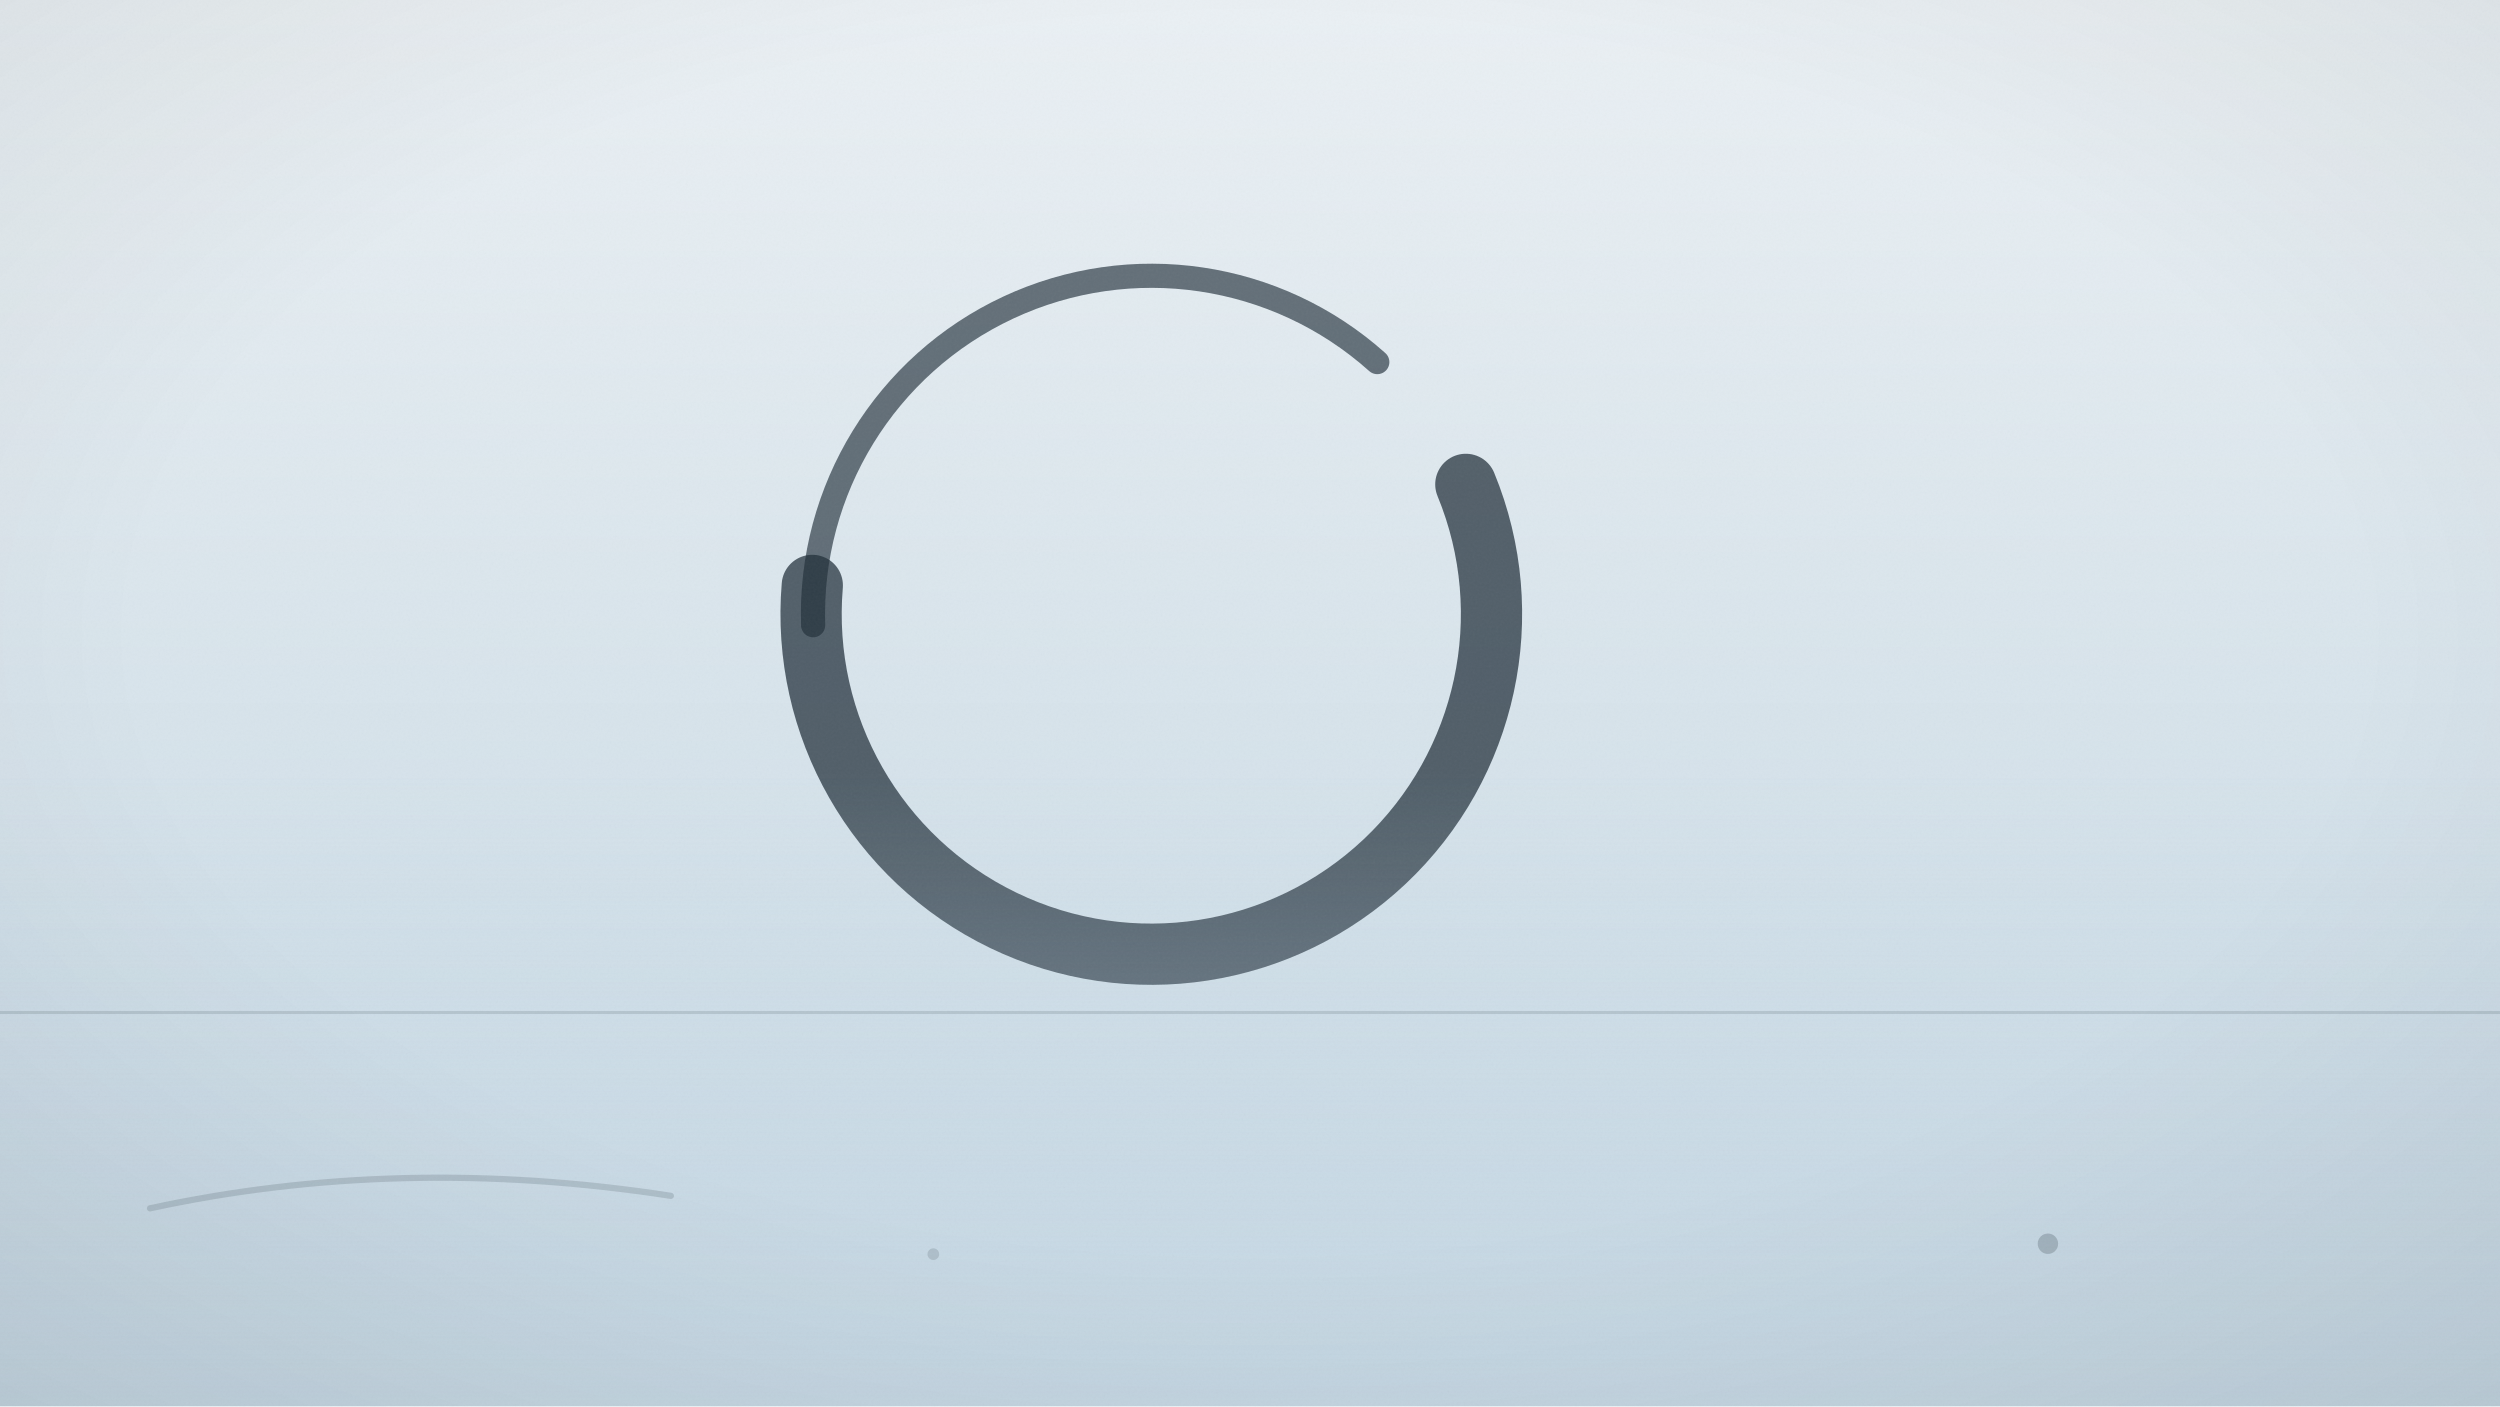
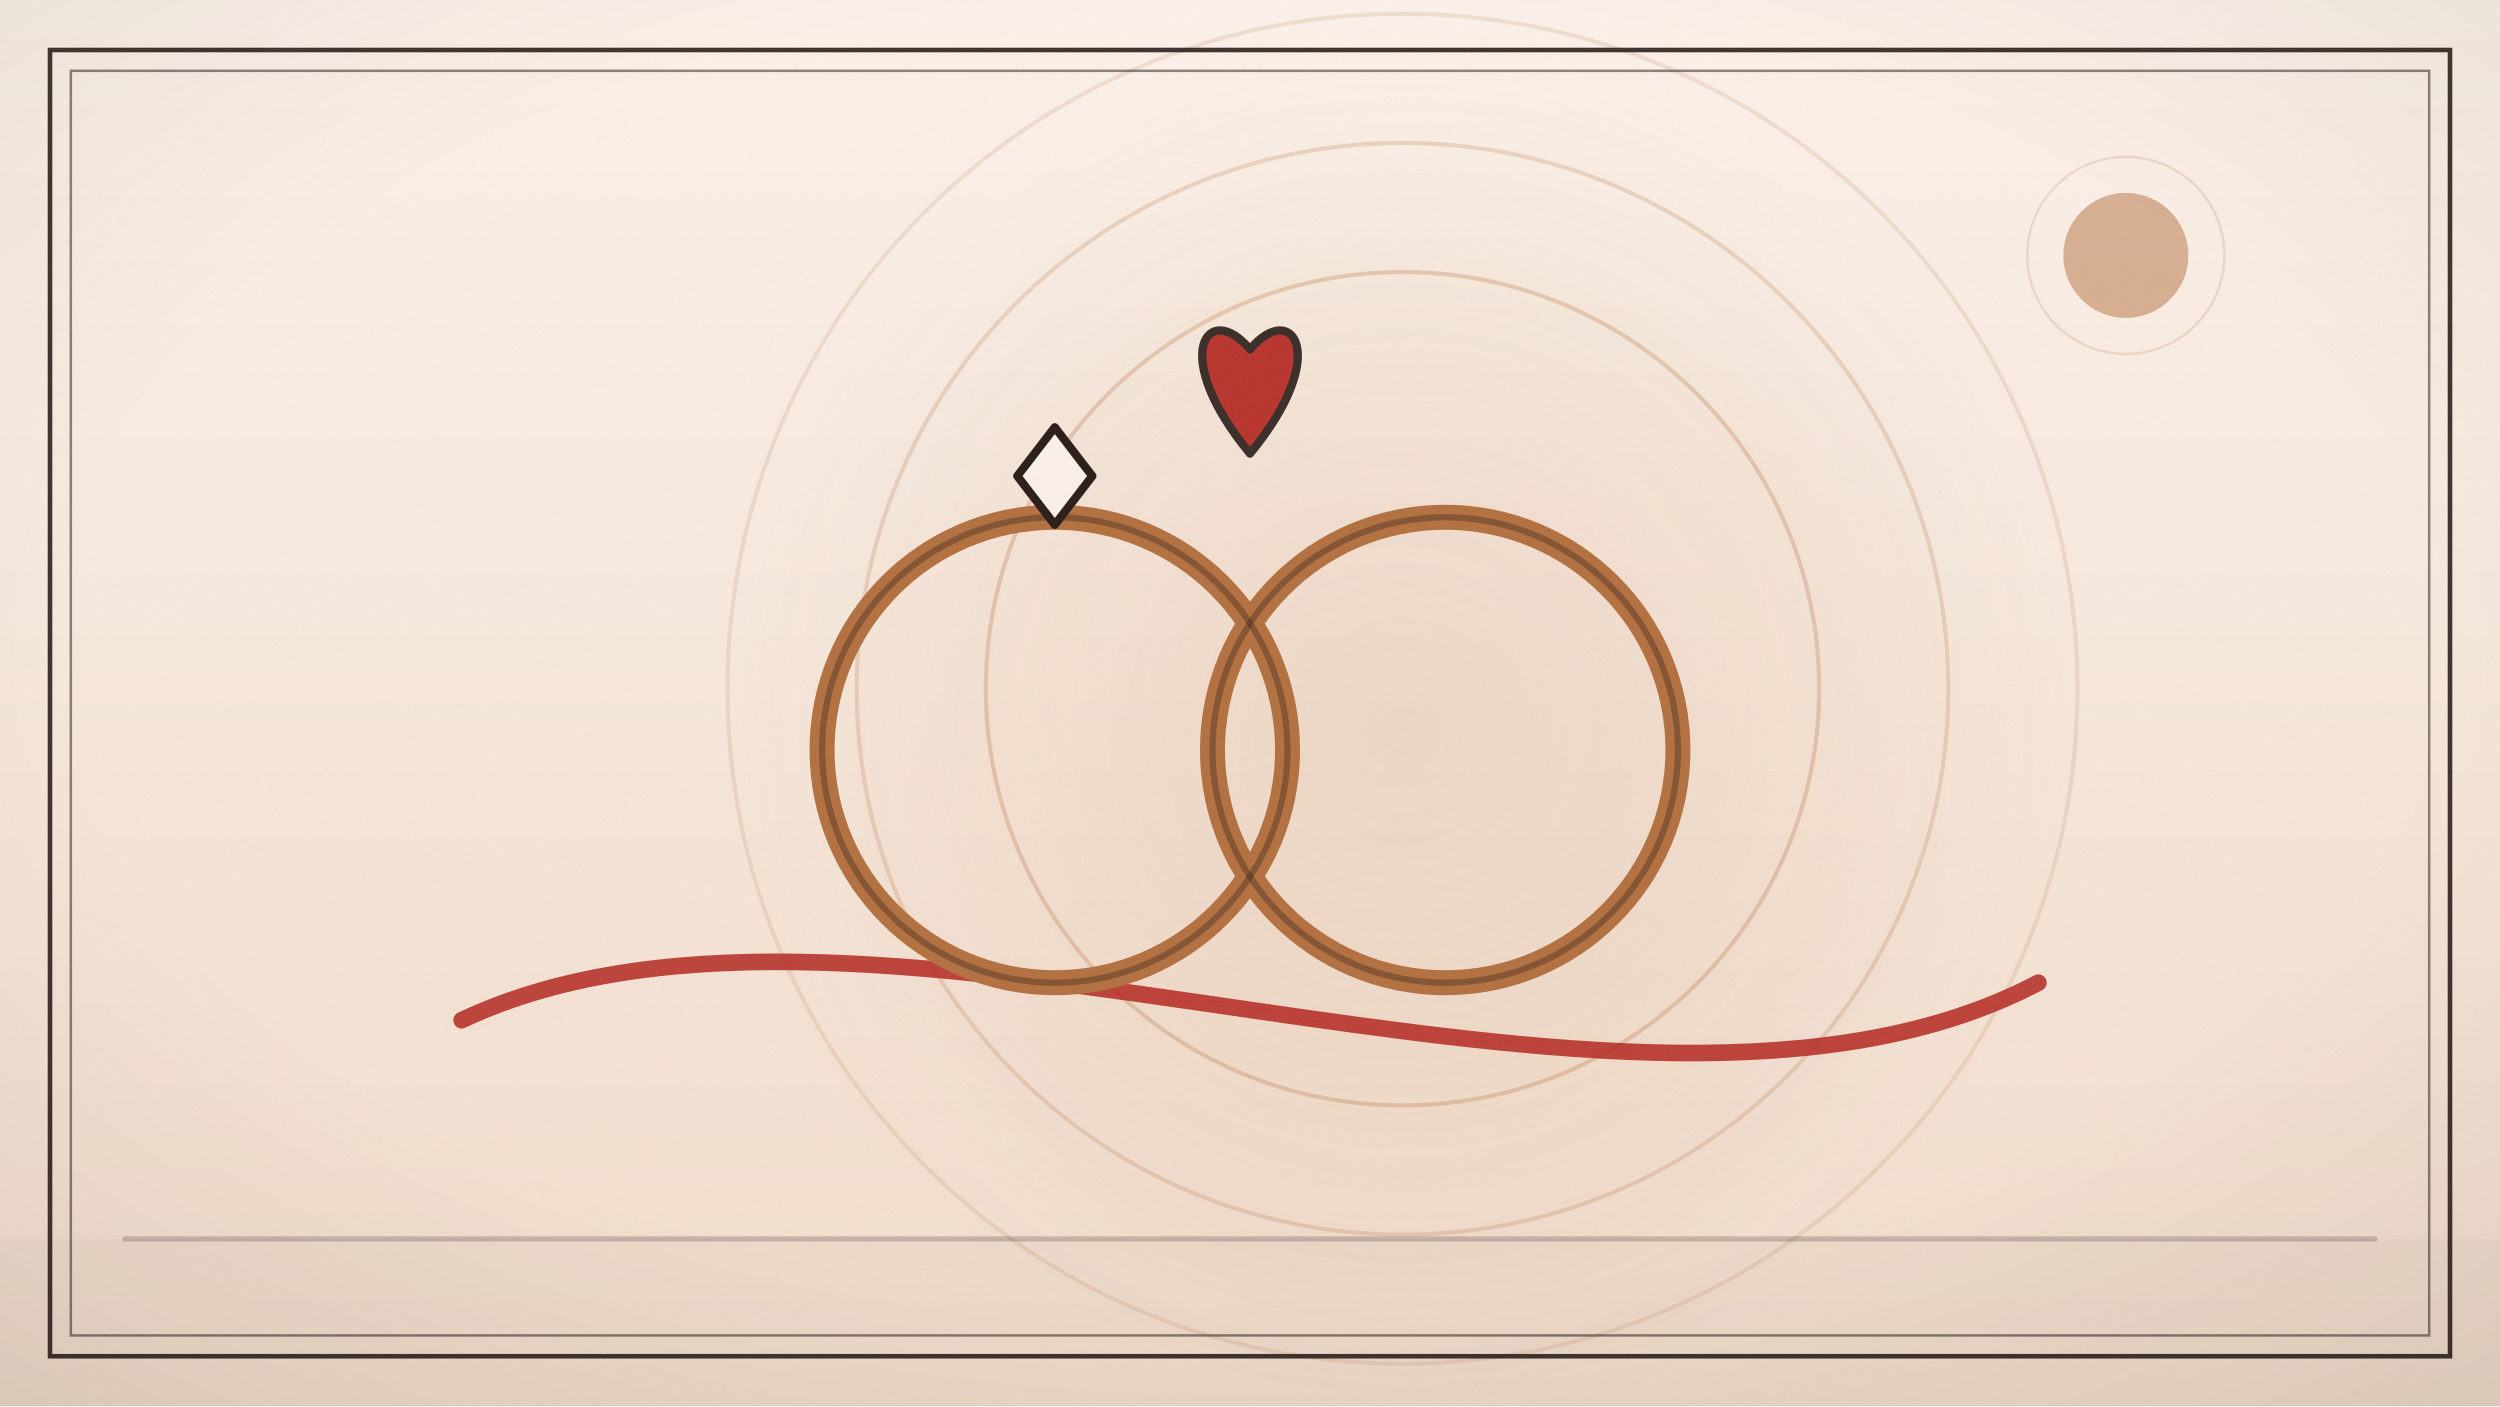
- <svg xmlns="http://www.w3.org/2000/svg" viewBox="0 0 1200 675" width="1200" height="675" role="img" aria-label="정운타임즈 동양풍 일러스트">
+ <svg xmlns="http://www.w3.org/2000/svg" viewBox="0 0 1200 675" width="1200" height="675" role="img" aria-label="정운타임즈 일러스트 · love">
  <defs>
-     <linearGradient id="sky10636" x1="0" y1="0" x2="0" y2="1">
-       <stop offset="0" stop-color="#eaf0f4" />
-       <stop offset="1" stop-color="#c5d7e3" />
+     <linearGradient id="paper10636" x1="0" y1="0" x2="0" y2="1">
+       <stop offset="0" stop-color="#fcf1e9" />
+       <stop offset="1" stop-color="#f1dccb" />
    </linearGradient>
-     <radialGradient id="disc10636" cx="0.42" cy="0.38" r="0.62">
-       <stop offset="0" stop-color="#5f8095" stop-opacity="0.98" />
-       <stop offset="0.72" stop-color="#5f8095" stop-opacity="0.86" />
-       <stop offset="1" stop-color="#5f8095" stop-opacity="0.55" />
+     <radialGradient id="wash10636" cx="0.5" cy="0.5" r="0.5">
+       <stop offset="0" stop-color="#b3703f" stop-opacity="0.16" />
+       <stop offset="0.62" stop-color="#b3703f" stop-opacity="0.07" />
+       <stop offset="1" stop-color="#b3703f" stop-opacity="0" />
    </radialGradient>
-     <linearGradient id="mist10636" x1="0" y1="0" x2="0" y2="1">
-       <stop offset="0" stop-color="#f7fbfe" stop-opacity="0" />
-       <stop offset="0.5" stop-color="#f7fbfe" stop-opacity="0.6" />
-       <stop offset="1" stop-color="#f7fbfe" stop-opacity="0" />
+     <linearGradient id="fade10636" x1="0" y1="0" x2="0" y2="1">
+       <stop offset="0" stop-color="#f1dccb" stop-opacity="0" />
+       <stop offset="1" stop-color="#2a1d18" stop-opacity="0.10" />
    </linearGradient>
-     <linearGradient id="fade10636" x1="0" y1="0" x2="0" y2="1">
-       <stop offset="0" stop-color="#c5d7e3" stop-opacity="0" />
-       <stop offset="1" stop-color="#c5d7e3" stop-opacity="0.55" />
-     </linearGradient>
-     <radialGradient id="vig10636" cx="0.5" cy="0.45" r="0.8">
-       <stop offset="0.55" stop-color="#000" stop-opacity="0" />
-       <stop offset="1" stop-color="#000" stop-opacity="0.09" />
+     <radialGradient id="vig10636" cx="0.5" cy="0.46" r="0.78">
+       <stop offset="0.6" stop-color="#000" stop-opacity="0" />
+       <stop offset="1" stop-color="#000" stop-opacity="0.08" />
    </radialGradient>
    <filter id="grain10636" x="0" y="0" width="100%" height="100%">
-       <feTurbulence type="fractalNoise" baseFrequency="0.9" numOctaves="2" stitchTiles="stitch" />
+       <feTurbulence type="fractalNoise" baseFrequency="0.85" numOctaves="2" stitchTiles="stitch" />
      <feColorMatrix type="saturate" values="0" />
    </filter>
  </defs>
-   <rect width="1200" height="675" fill="url(#sky10636)" />
-   <path d="M0 486 h1200" stroke="#1d2b36" stroke-width="1.4" opacity="0.18" />
-   <path d="M703.6 232.5 A 163.3 163.3 0 1 1 389.9 281.0" fill="none" stroke="#1d2b36" stroke-width="29.4" stroke-linecap="round" opacity="0.72" />
-   <path d="M390.3 300.1 A 162.5 162.5 0 0 1 661.1 173.8" fill="none" stroke="#1d2b36" stroke-width="11.6" stroke-linecap="round" opacity="0.648" />
-   <circle cx="983" cy="597" r="4.9" fill="#1d2b36" opacity="0.37" />
-   <circle cx="448" cy="602" r="2.8" fill="#1d2b36" opacity="0.26" />
-   <path d="M72 580 q 120 -26 250 -6" fill="none" stroke="#1d2b36" stroke-width="3" stroke-linecap="round" opacity="0.25" />
-   <rect x="0" y="371" width="1200" height="304" fill="url(#fade10636)" />
+   <rect width="1200" height="675" fill="url(#paper10636)" />
+   <circle cx="673.2" cy="350.6" r="319.9" fill="url(#wash10636)" opacity="0.85" />
+   <circle cx="673.2" cy="330.6" r="200.0" fill="none" stroke="#b3703f" stroke-width="2" opacity="0.28" />
+   <circle cx="673.2" cy="330.6" r="262.0" fill="none" stroke="#b3703f" stroke-width="2" opacity="0.22" />
+   <circle cx="673.2" cy="330.6" r="324.0" fill="none" stroke="#b3703f" stroke-width="2" opacity="0.16" />
+   <line x1="60.0" y1="594.7" x2="1140.0" y2="594.7" stroke="#2a1d18" stroke-width="2.5" stroke-linecap="round" opacity="0.22" />
+   <rect x="0.0" y="594.7" width="1200.0" height="80.3" rx="0.0" fill="#2a1d18" stroke="ink" stroke-width="6" opacity="0.03" />
+   <circle cx="1020.4" cy="122.6" r="29.5" fill="#b3703f" stroke="#b3703f" stroke-width="1" opacity="0.5" />
+   <circle cx="1020.4" cy="122.6" r="47.3" fill="none" stroke="#b3703f" stroke-width="1.2" opacity="0.18" />
+   <path d="M 221.6 489.7 C 419.8 396.0 780.2 576.2 978.4 471.7" fill="none" stroke="#b3261e" stroke-width="8" stroke-linecap="round" stroke-linejoin="round" opacity="0.85" />
+   <circle cx="506.3" cy="360.0" r="111.7" fill="none" stroke="#b3703f" stroke-width="12" />
+   <circle cx="693.7" cy="360.0" r="111.7" fill="none" stroke="#b3703f" stroke-width="12" />
+   <circle cx="506.3" cy="360.0" r="111.7" fill="none" stroke="#2a1d18" stroke-width="3" opacity="0.35" />
+   <circle cx="693.7" cy="360.0" r="111.7" fill="none" stroke="#2a1d18" stroke-width="3" opacity="0.35" />
+   <path d="M 506.3 251.9 l -18.0 -23.4 l 18.0 -23.4 l 18.0 23.4 Z" fill="#fcf1e9" stroke="#2a1d18" stroke-width="4" stroke-linecap="round" stroke-linejoin="round" />
+   <path d="M 600.0 217.7 C 560.3 169.7 580.1 143.7 600.0 167.7 C 619.9 143.7 639.7 169.7 600.0 217.7 Z" fill="#b3261e" stroke="#2a1d18" stroke-width="4" stroke-linecap="round" stroke-linejoin="round" opacity="0.92" />
+   <rect x="24.0" y="24.0" width="1152.0" height="627.0" rx="0.0" fill="none" stroke="#2a1d18" stroke-width="2.2" opacity="0.9" />
+   <rect x="34.0" y="34.0" width="1132.0" height="607.0" rx="0.0" fill="none" stroke="#2a1d18" stroke-width="1.2" opacity="0.54" />
  <rect width="1200" height="675" fill="url(#vig10636)" />
-   <rect width="1200" height="675" filter="url(#grain10636)" opacity="0.05" />
+   <rect width="1200" height="675" filter="url(#grain10636)" opacity="0.055" />
</svg>
